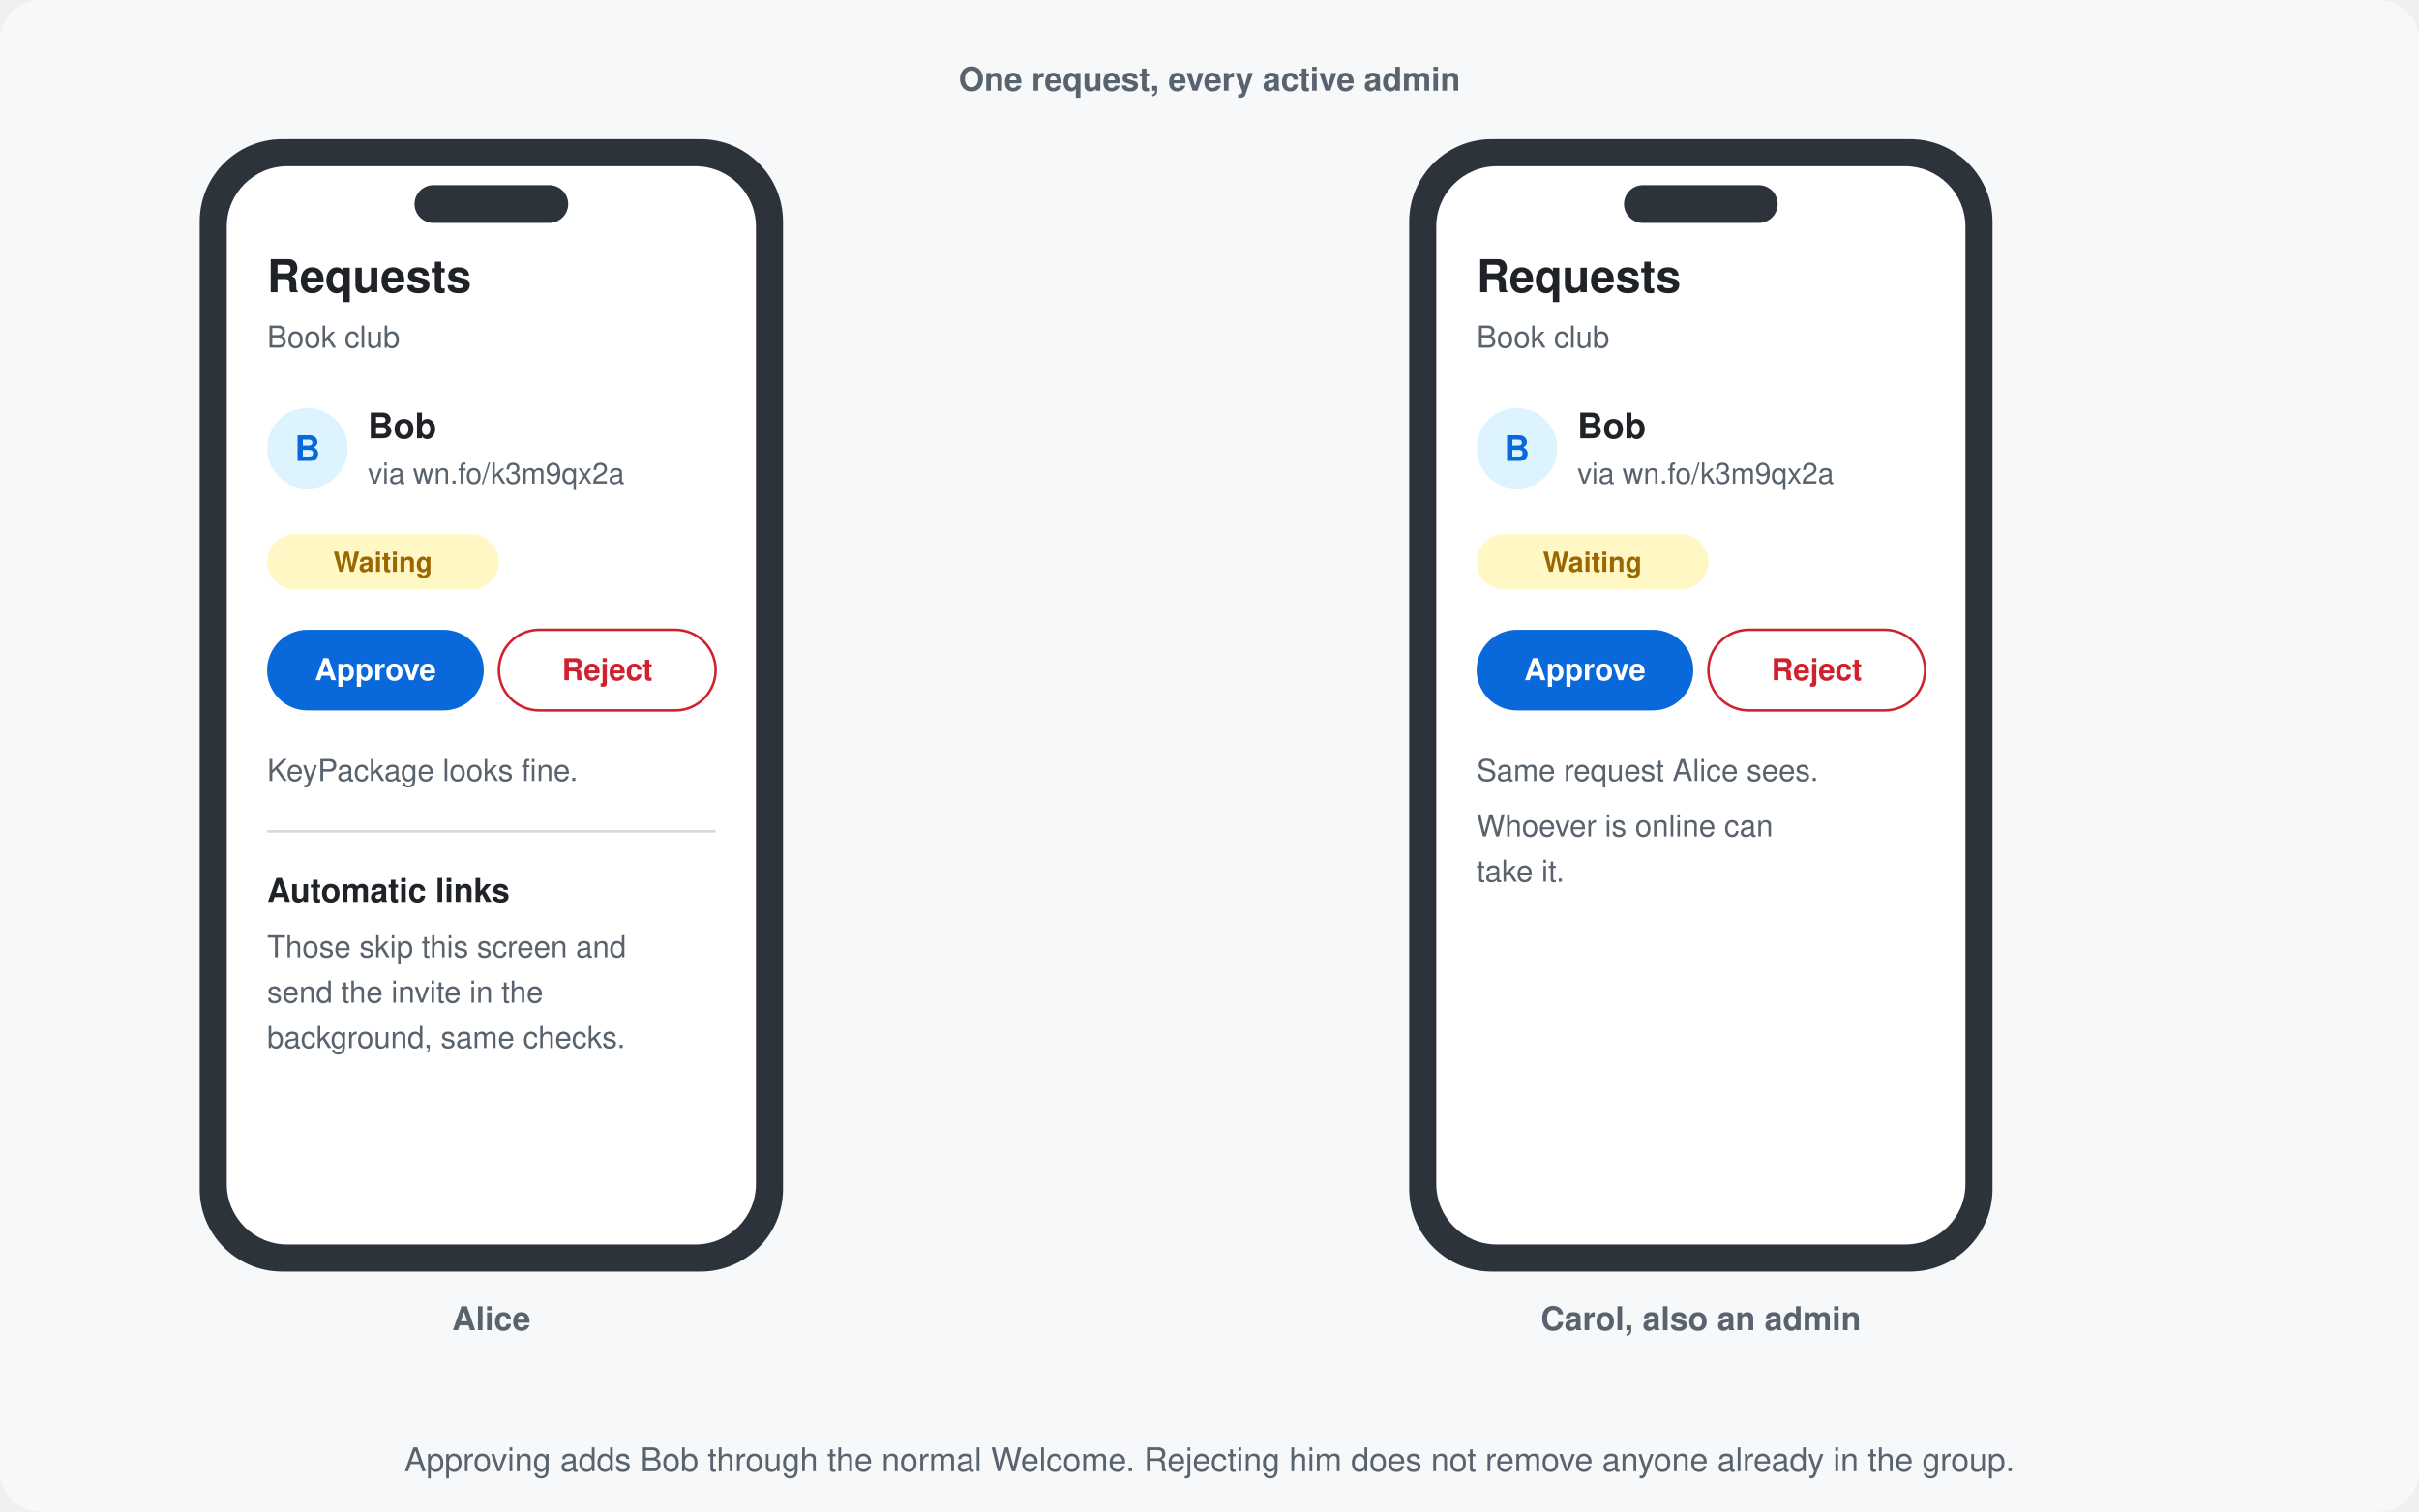
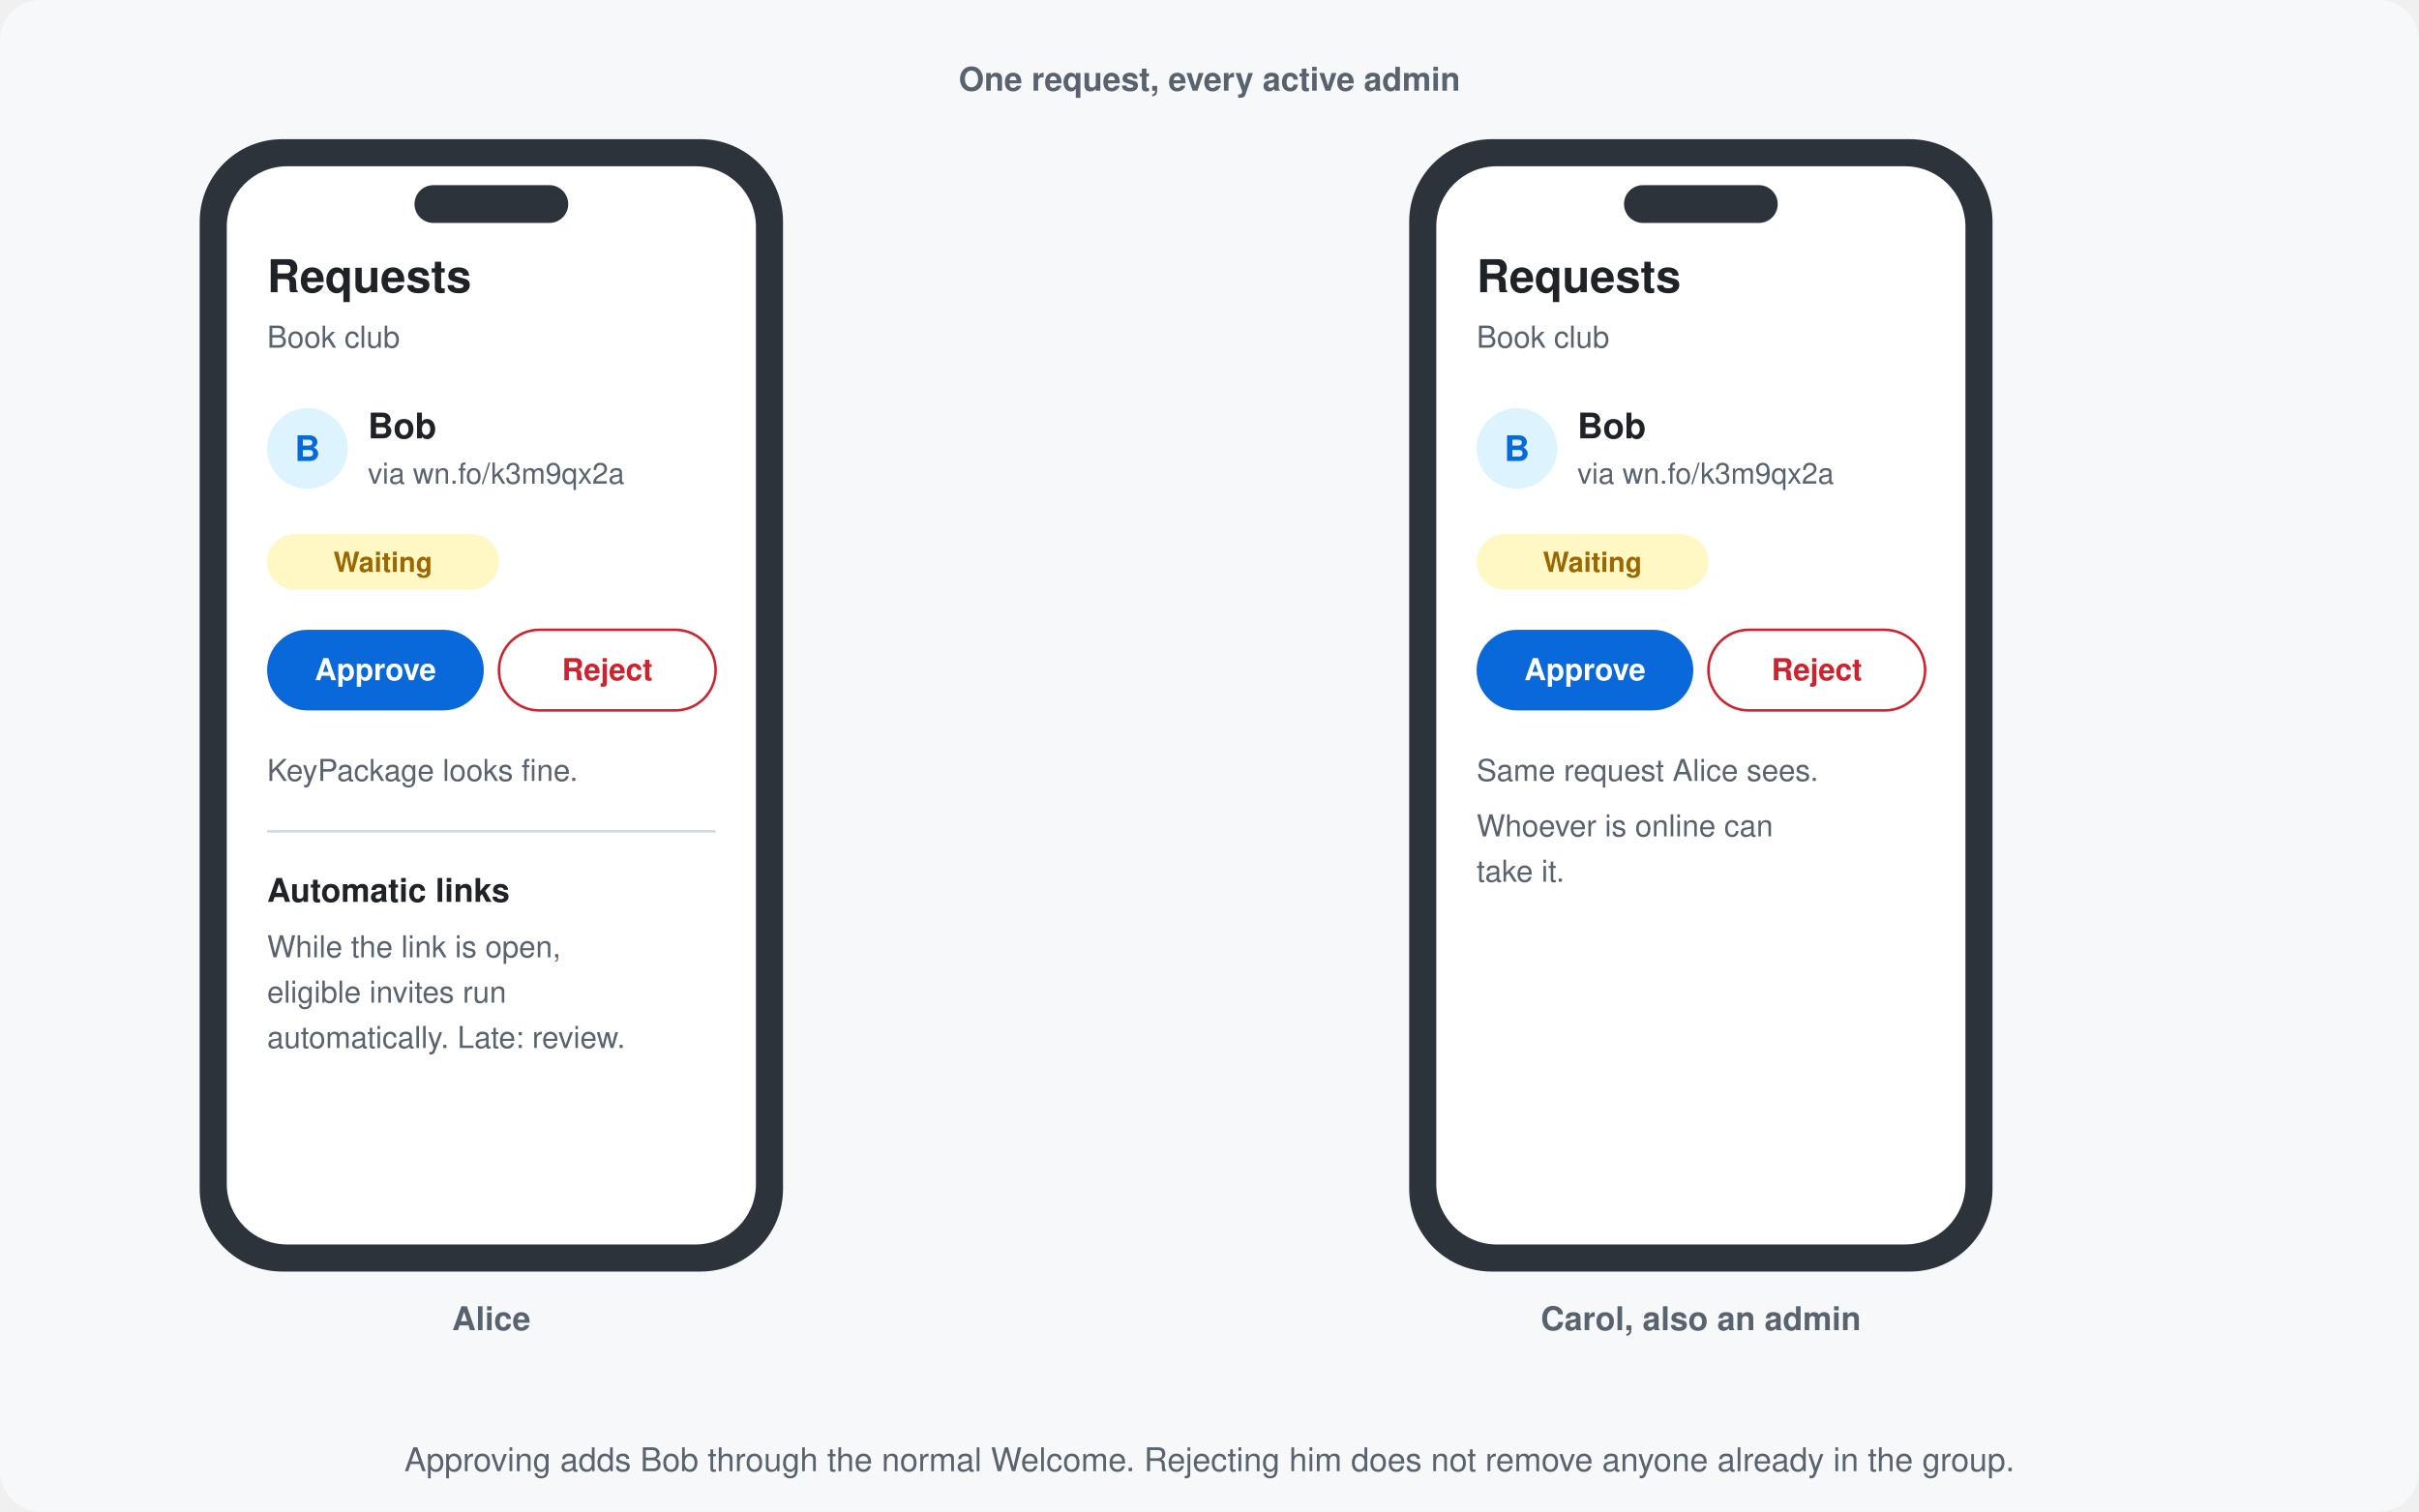
<svg xmlns="http://www.w3.org/2000/svg" viewBox="0 0 960 600" width="960" height="600" role="img" aria-labelledby="title desc">
  <style>
text{font-family:-apple-system, BlinkMacSystemFont, 'Segoe UI', Helvetica, Arial, sans-serif} .mono{font-family:ui-monospace, SFMono-Regular, Menlo, Consolas, monospace}
.bg{fill:#f6f8fa}
.t{fill:#1f2328} .m{fill:#59636e} .a{fill:#0969da} .d{fill:#cf222e}
.g{fill:#1a7f37} .y{fill:#9a6700} .r{fill:#8250df} .f{fill:#afb8c1}
.frame{fill:#2d333b;stroke:#2d333b} .scr{fill:#ffffff}
.card{fill:#f6f8fa;stroke:#d1d9e0} .cardf{fill:#ffffff;stroke:#d1d9e0}
.ln{fill:none;stroke:#d1d9e0} .lnf{fill:#d1d9e0}
.btn{fill:#0969da} .btn2{fill:#ffffff;stroke:#d1d9e0} .btnd{fill:#ffffff;stroke:#cf222e}
.ta{fill:#ddf4ff} .td{fill:#ffebe9} .tg{fill:#dafbe1} .ty{fill:#fff8c5} .tr{fill:#fbefff}
.sa{stroke:#0969da} .sd{stroke:#cf222e} .sg{stroke:#1a7f37} .sy{stroke:#9a6700}
.sr{stroke:#8250df} .sm{stroke:#59636e} .sf{stroke:#afb8c1} .sl{stroke:#d1d9e0}
.arr{fill:none;stroke-width:1.75} .dash{stroke-dasharray:5 4}
.grp{fill:#ddf4ff;stroke:#0969da;stroke-dasharray:6 4;fill-opacity:.45}
.grpx{fill:none;stroke:#afb8c1;stroke-dasharray:6 4}
@media (prefers-color-scheme: dark){
.bg{fill:#151b23}
.t{fill:#e6edf3} .m{fill:#9198a1} .a{fill:#4493f8} .d{fill:#f85149}
.g{fill:#3fb950} .y{fill:#d29922} .r{fill:#ab7df8} .f{fill:#484f58}
.frame{fill:#2f3742;stroke:#4a535e} .scr{fill:#0d1117}
.card{fill:#151b23;stroke:#3d444d} .cardf{fill:#0d1117;stroke:#3d444d}
.ln{fill:none;stroke:#3d444d} .lnf{fill:#3d444d}
.btn{fill:#1f6feb} .btn2{fill:#0d1117;stroke:#3d444d} .btnd{fill:#0d1117;stroke:#f85149}
.ta{fill:#12294a} .td{fill:#3c1618} .tg{fill:#12261e} .ty{fill:#2e2610} .tr{fill:#2a1d45}
.sa{stroke:#4493f8} .sd{stroke:#f85149} .sg{stroke:#3fb950} .sy{stroke:#d29922}
.sr{stroke:#ab7df8} .sm{stroke:#9198a1} .sf{stroke:#484f58} .sl{stroke:#3d444d}
.arr{fill:none;stroke-width:1.75} .dash{stroke-dasharray:5 4}
.grp{fill:#12294a;stroke:#4493f8;stroke-dasharray:6 4;fill-opacity:.45}
.grpx{fill:none;stroke:#484f58;stroke-dasharray:6 4}
}
</style>
  <defs>
    <marker id="ha" viewBox="0 0 10 10" refX="9" refY="5" markerWidth="7" markerHeight="7" orient="auto-start-reverse">
      <path d="M0,0 L10,5 L0,10 z" class="a" />
    </marker>
    <marker id="hm" viewBox="0 0 10 10" refX="9" refY="5" markerWidth="7" markerHeight="7" orient="auto-start-reverse">
      <path d="M0,0 L10,5 L0,10 z" class="m" />
    </marker>
    <marker id="hd" viewBox="0 0 10 10" refX="9" refY="5" markerWidth="7" markerHeight="7" orient="auto-start-reverse">
      <path d="M0,0 L10,5 L0,10 z" class="d" />
    </marker>
    <marker id="hg" viewBox="0 0 10 10" refX="9" refY="5" markerWidth="7" markerHeight="7" orient="auto-start-reverse">
      <path d="M0,0 L10,5 L0,10 z" class="g" />
    </marker>
    <marker id="hy" viewBox="0 0 10 10" refX="9" refY="5" markerWidth="7" markerHeight="7" orient="auto-start-reverse">
      <path d="M0,0 L10,5 L0,10 z" class="y" />
    </marker>
  </defs>
  <rect class="bg" x="0" y="0" width="960" height="600" rx="16" />
  <g transform="translate(80,56)">
    <rect x="0" y="0" width="230" height="448" rx="32" class="frame" stroke-width="1.5" />
    <rect x="10" y="10" width="210" height="428" rx="24" class="scr" />
    <rect x="85" y="18" width="60" height="14" rx="7" class="frame" />
    <g transform="translate(10,10)">
      <text x="16" y="50" class="t" font-size="18" font-weight="700">Requests</text>
      <text x="16" y="72" class="m" font-size="12">Book club</text>
      <circle cx="32" cy="112" r="16" class="ta" />
      <text x="32" y="117" class="a" font-size="14" font-weight="700" text-anchor="middle">B</text>
      <text x="56" y="108" class="t" font-size="14" font-weight="700">Bob</text>
      <text x="56" y="126" class="m" font-size="11.5">via wn.fo/k3m9qx2a</text>
      <rect x="16" y="146" width="92" height="22" rx="11" class="ty" />
      <text x="62" y="161" class="y" font-size="11" font-weight="700" text-anchor="middle">Waiting</text>
      <rect x="16" y="184" width="86" height="32" rx="16" class="btn" />
      <text x="59" y="204" font-size="12" font-weight="600" text-anchor="middle" fill="#ffffff">Approve</text>
      <rect x="108" y="184" width="86" height="32" rx="16" class="btnd" />
      <text x="151" y="204" class="d" font-size="12" font-weight="600" text-anchor="middle">Reject</text>
      <text x="16" y="244" class="m" font-size="12">KeyPackage looks fine.</text>
      <line x1="16" x2="194" y1="264" y2="264" class="ln" />
      <text x="16" y="292" class="t" font-size="13" font-weight="700">Automatic links</text>
-       <text x="16" y="314" class="m" font-size="12">Those skip this screen and</text>
-       <text x="16" y="332" class="m" font-size="12">send the invite in the</text>
-       <text x="16" y="350" class="m" font-size="12">background, same checks.</text>
+       <text x="16" y="314" class="m" font-size="12">While the link is open,</text>
+       <text x="16" y="332" class="m" font-size="12">eligible invites run</text>
+       <text x="16" y="350" class="m" font-size="12">automatically. Late: review.</text>
    </g>
  </g>
  <text x="195" y="528" class="m" font-size="13" font-weight="600" text-anchor="middle">Alice</text>
  <g transform="translate(560,56)">
    <rect x="0" y="0" width="230" height="448" rx="32" class="frame" stroke-width="1.5" />
    <rect x="10" y="10" width="210" height="428" rx="24" class="scr" />
    <rect x="85" y="18" width="60" height="14" rx="7" class="frame" />
    <g transform="translate(10,10)">
      <text x="16" y="50" class="t" font-size="18" font-weight="700">Requests</text>
      <text x="16" y="72" class="m" font-size="12">Book club</text>
      <circle cx="32" cy="112" r="16" class="ta" />
      <text x="32" y="117" class="a" font-size="14" font-weight="700" text-anchor="middle">B</text>
      <text x="56" y="108" class="t" font-size="14" font-weight="700">Bob</text>
      <text x="56" y="126" class="m" font-size="11.5">via wn.fo/k3m9qx2a</text>
      <rect x="16" y="146" width="92" height="22" rx="11" class="ty" />
      <text x="62" y="161" class="y" font-size="11" font-weight="700" text-anchor="middle">Waiting</text>
      <rect x="16" y="184" width="86" height="32" rx="16" class="btn" />
      <text x="59" y="204" font-size="12" font-weight="600" text-anchor="middle" fill="#ffffff">Approve</text>
      <rect x="108" y="184" width="86" height="32" rx="16" class="btnd" />
      <text x="151" y="204" class="d" font-size="12" font-weight="600" text-anchor="middle">Reject</text>
      <text x="16" y="244" class="m" font-size="12">Same request Alice sees.</text>
      <text x="16" y="266" class="m" font-size="12">Whoever is online can</text>
      <text x="16" y="284" class="m" font-size="12">take it.</text>
    </g>
  </g>
  <text x="675" y="528" class="m" font-size="13" font-weight="600" text-anchor="middle">Carol, also an admin</text>
  <text x="480" y="36" class="m" font-size="13" font-weight="600" text-anchor="middle">One request, every active admin</text>
  <text x="480" y="584" class="m" font-size="13" text-anchor="middle">Approving adds Bob through the normal Welcome. Rejecting him does not remove anyone already in the group.</text>
</svg>
